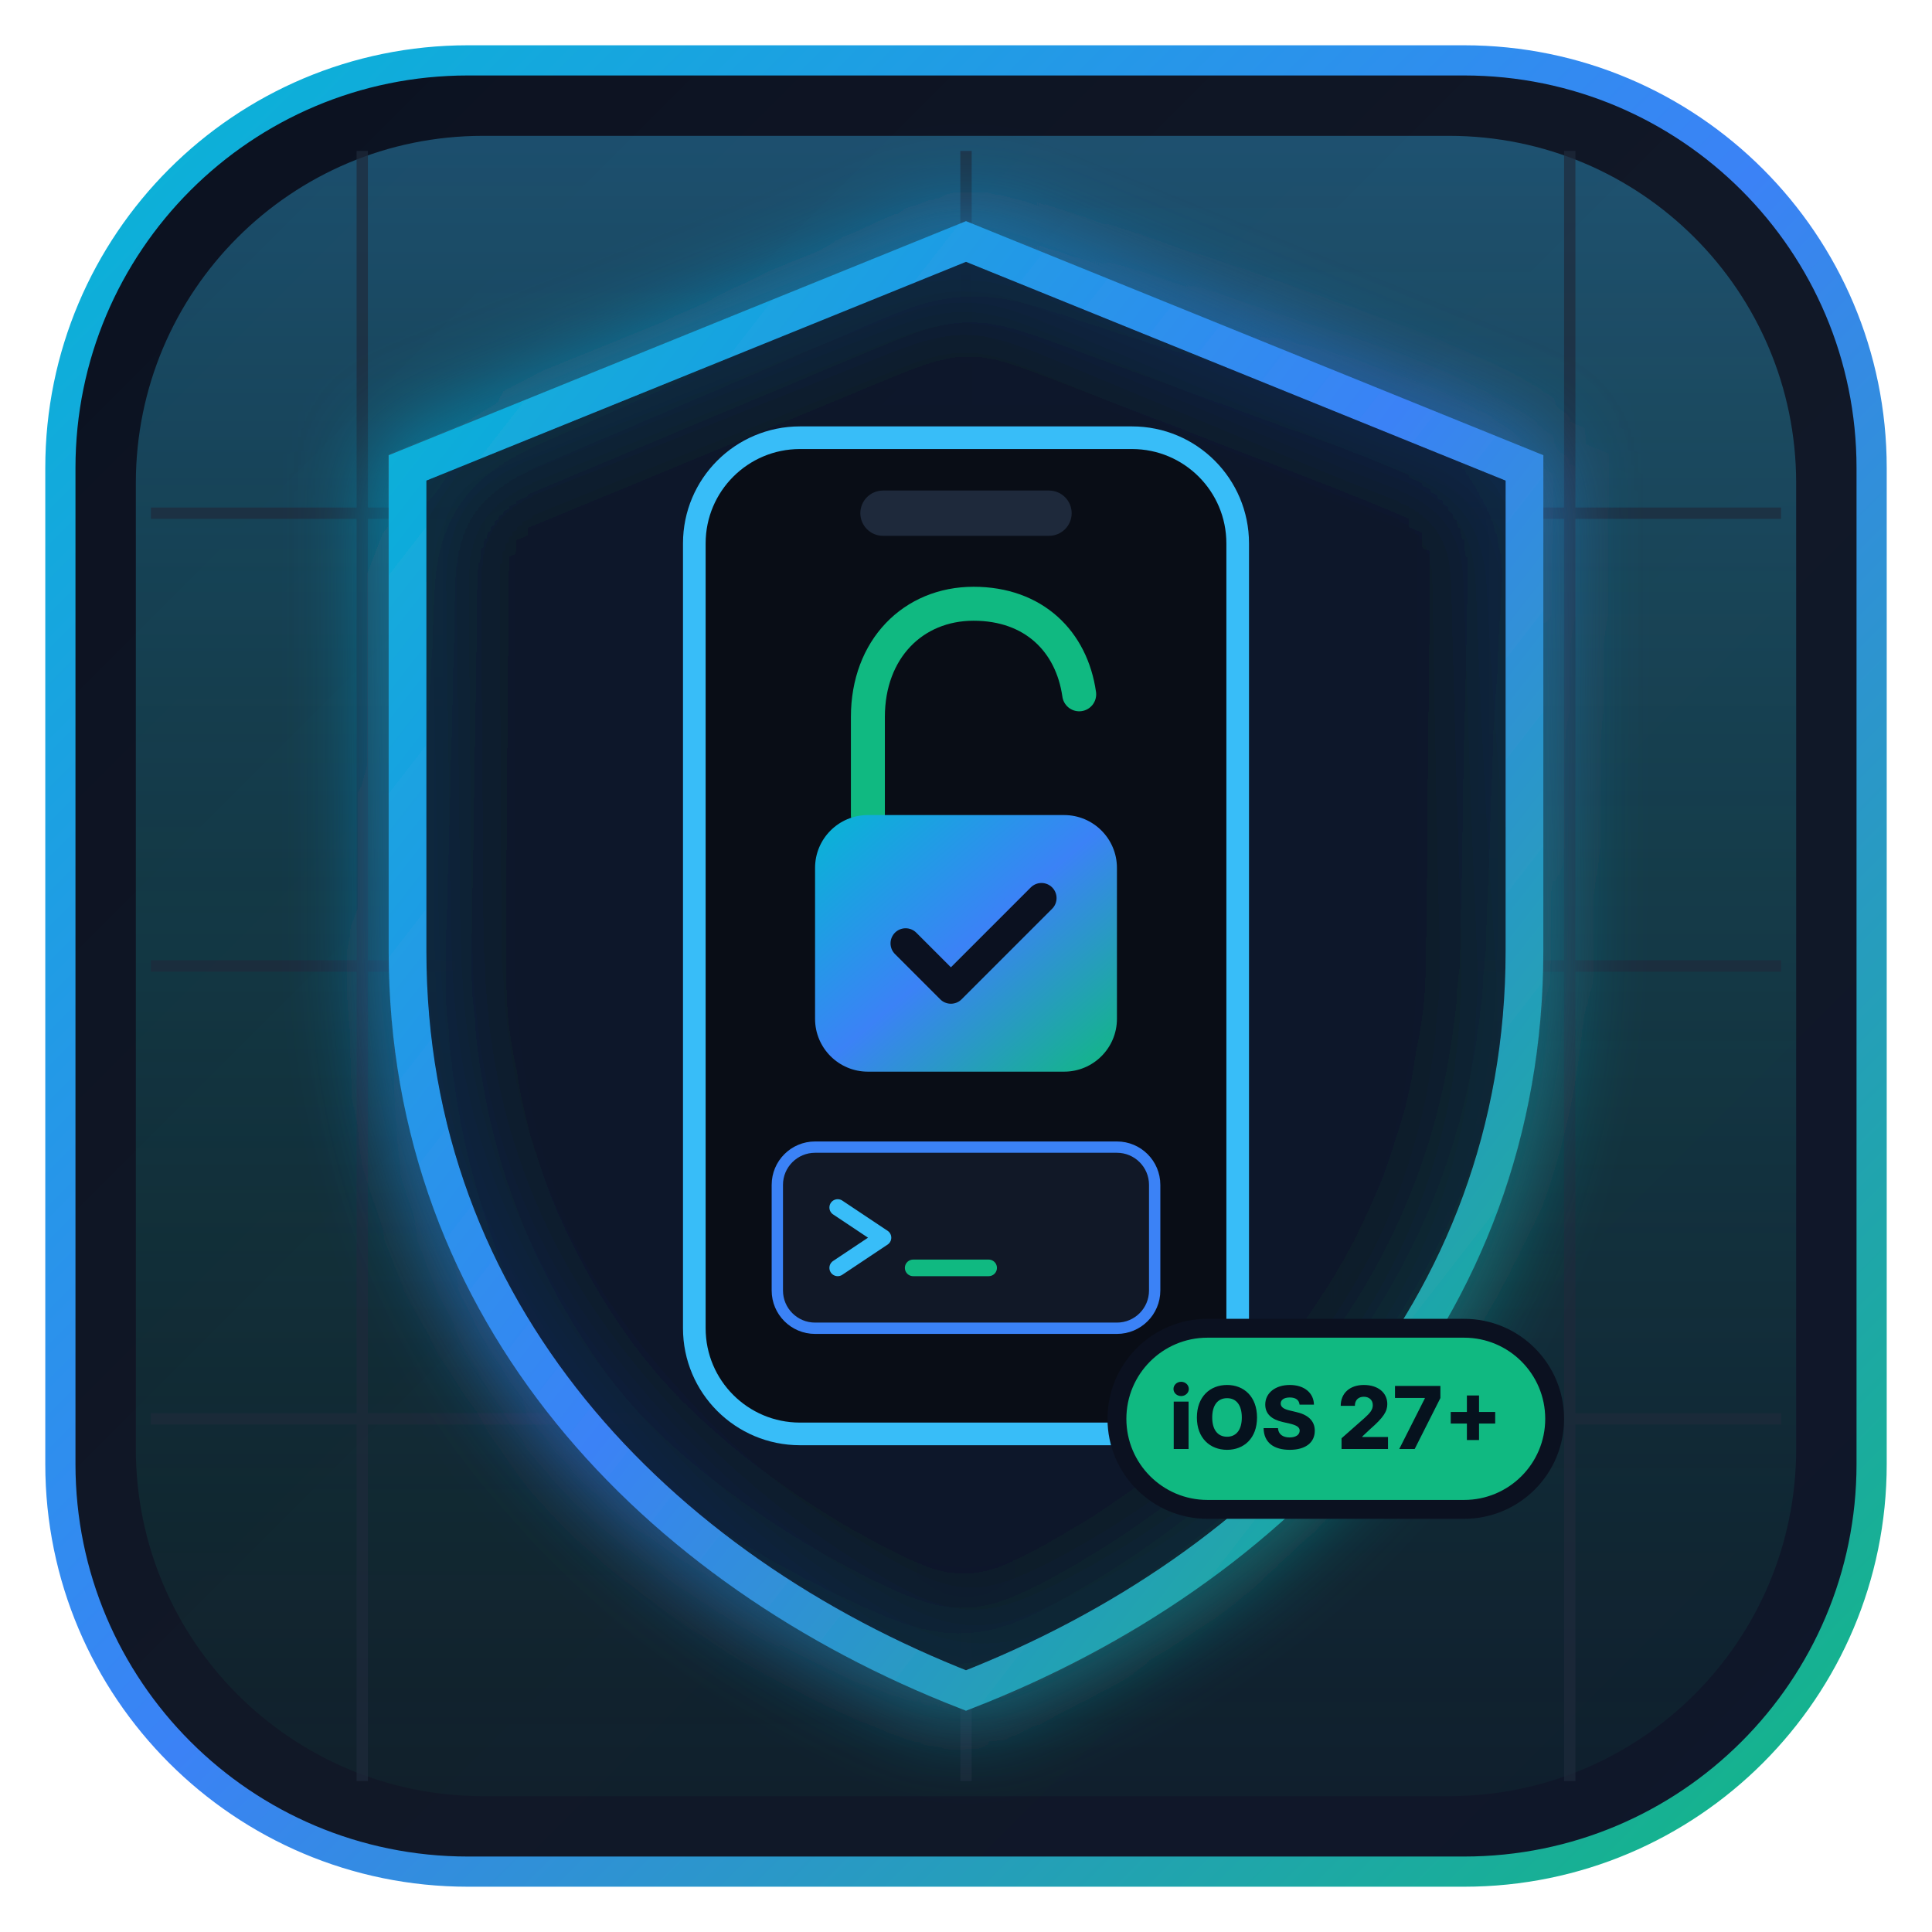
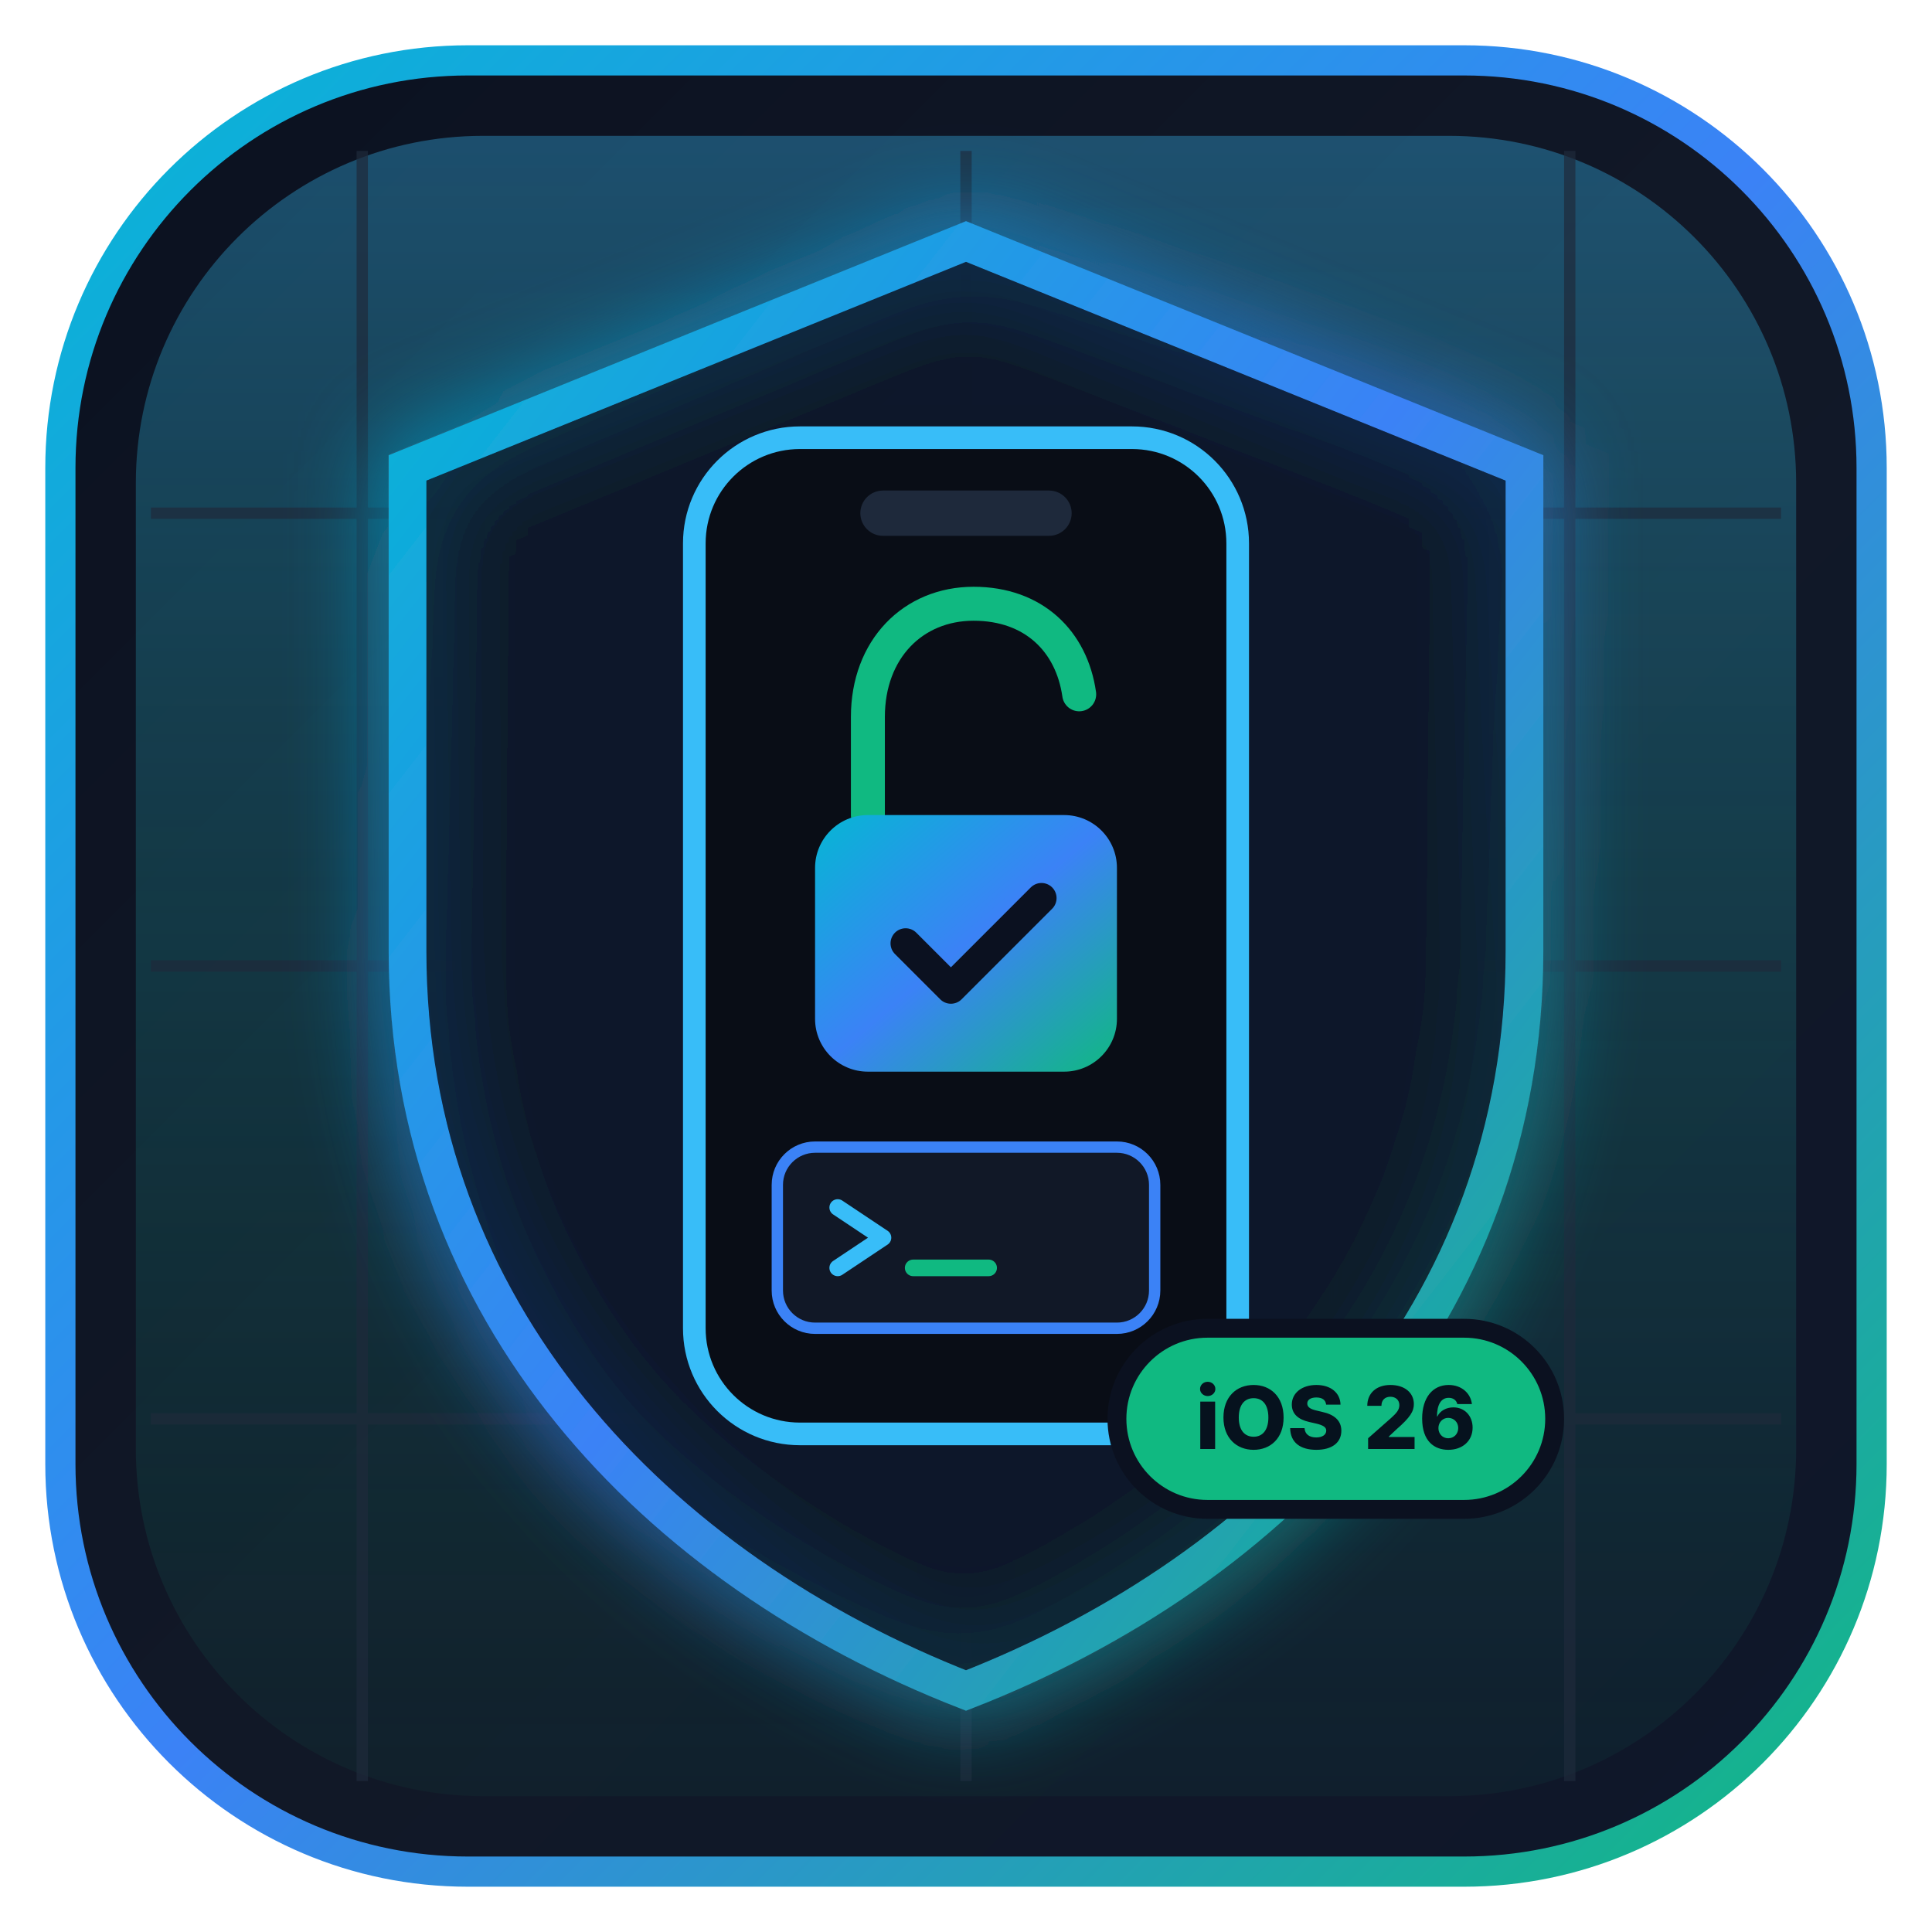
<svg xmlns="http://www.w3.org/2000/svg" viewBox="0 0 256 256" width="256" height="256" role="img" aria-label="MDMPatcher-Linux Logo">
  <defs>
    <linearGradient id="bgGrad" x1="0%" y1="0%" x2="100%" y2="100%">
      <stop offset="0%" stop-color="#0b1120" />
      <stop offset="50%" stop-color="#111827" />
      <stop offset="100%" stop-color="#0f172a" />
    </linearGradient>
    <linearGradient id="shieldGrad" x1="0%" y1="0%" x2="100%" y2="100%">
      <stop offset="0%" stop-color="#06b6d4" />
      <stop offset="50%" stop-color="#3b82f6" />
      <stop offset="100%" stop-color="#10b981" />
    </linearGradient>
    <linearGradient id="glowGrad" x1="0%" y1="0%" x2="0%" y2="100%">
      <stop offset="0%" stop-color="#38bdf8" stop-opacity="0.35" />
      <stop offset="100%" stop-color="#10b981" stop-opacity="0.05" />
    </linearGradient>
    <filter id="softGlow" x="-20%" y="-20%" width="140%" height="140%">
      <feGaussianBlur stdDeviation="6" result="blur" />
      <feComposite in="SourceGraphic" in2="blur" operator="over" />
    </filter>
  </defs>
  <rect x="8" y="8" width="240" height="240" rx="54" fill="url(#bgGrad)" stroke="url(#shieldGrad)" stroke-width="4" />
  <rect x="18" y="18" width="220" height="220" rx="46" fill="url(#glowGrad)" />
  <g stroke="#1e293b" stroke-width="1.5" opacity="0.7">
    <line x1="48" y1="20" x2="48" y2="236" />
    <line x1="128" y1="20" x2="128" y2="236" />
    <line x1="208" y1="20" x2="208" y2="236" />
    <line x1="20" y1="68" x2="236" y2="68" />
    <line x1="20" y1="128" x2="236" y2="128" />
    <line x1="20" y1="188" x2="236" y2="188" />
  </g>
  <path d="M128 32 L202 62 L202 126 C202 174 169 208 128 224 C87 208 54 174 54 126 L54 62 Z" fill="#0f172a" fill-opacity="0.88" stroke="url(#shieldGrad)" stroke-width="5" filter="url(#softGlow)" />
  <rect x="92" y="58" width="72" height="132" rx="14" fill="#090d16" stroke="#38bdf8" stroke-width="3" />
  <rect x="114" y="65" width="28" height="6" rx="3" fill="#1e293b" />
  <path d="M115 108 V95 C115 86 121 80 129 80 C137 80 142 85 143 92" fill="none" stroke="#10b981" stroke-width="4.5" stroke-linecap="round" />
  <rect x="108" y="108" width="40" height="34" rx="7" fill="url(#shieldGrad)" />
  <path d="M120 125 L126 131 L138 119" fill="none" stroke="#0b1120" stroke-width="4" stroke-linecap="round" stroke-linejoin="round" />
  <rect x="103" y="152" width="50" height="24" rx="5" fill="#111827" stroke="#3b82f6" stroke-width="1.5" />
  <path d="M111 160 L117 164 L111 168" fill="none" stroke="#38bdf8" stroke-width="2.2" stroke-linecap="round" stroke-linejoin="round" />
  <line x1="121" y1="168" x2="131" y2="168" stroke="#10b981" stroke-width="2.2" stroke-linecap="round" />
  <rect x="148" y="176" width="58" height="24" rx="12" fill="#10b981" stroke="#0b1120" stroke-width="2.5" />
-   <text x="177" y="192" font-family="system-ui, -apple-system, sans-serif" font-size="11.5" font-weight="800" fill="#06121e" text-anchor="middle">iOS 27+</text>
+   <text x="177" y="192" font-family="system-ui, -apple-system, sans-serif" font-size="11.5" font-weight="800" fill="#06121e" text-anchor="middle">iOS 26</text>
</svg>
